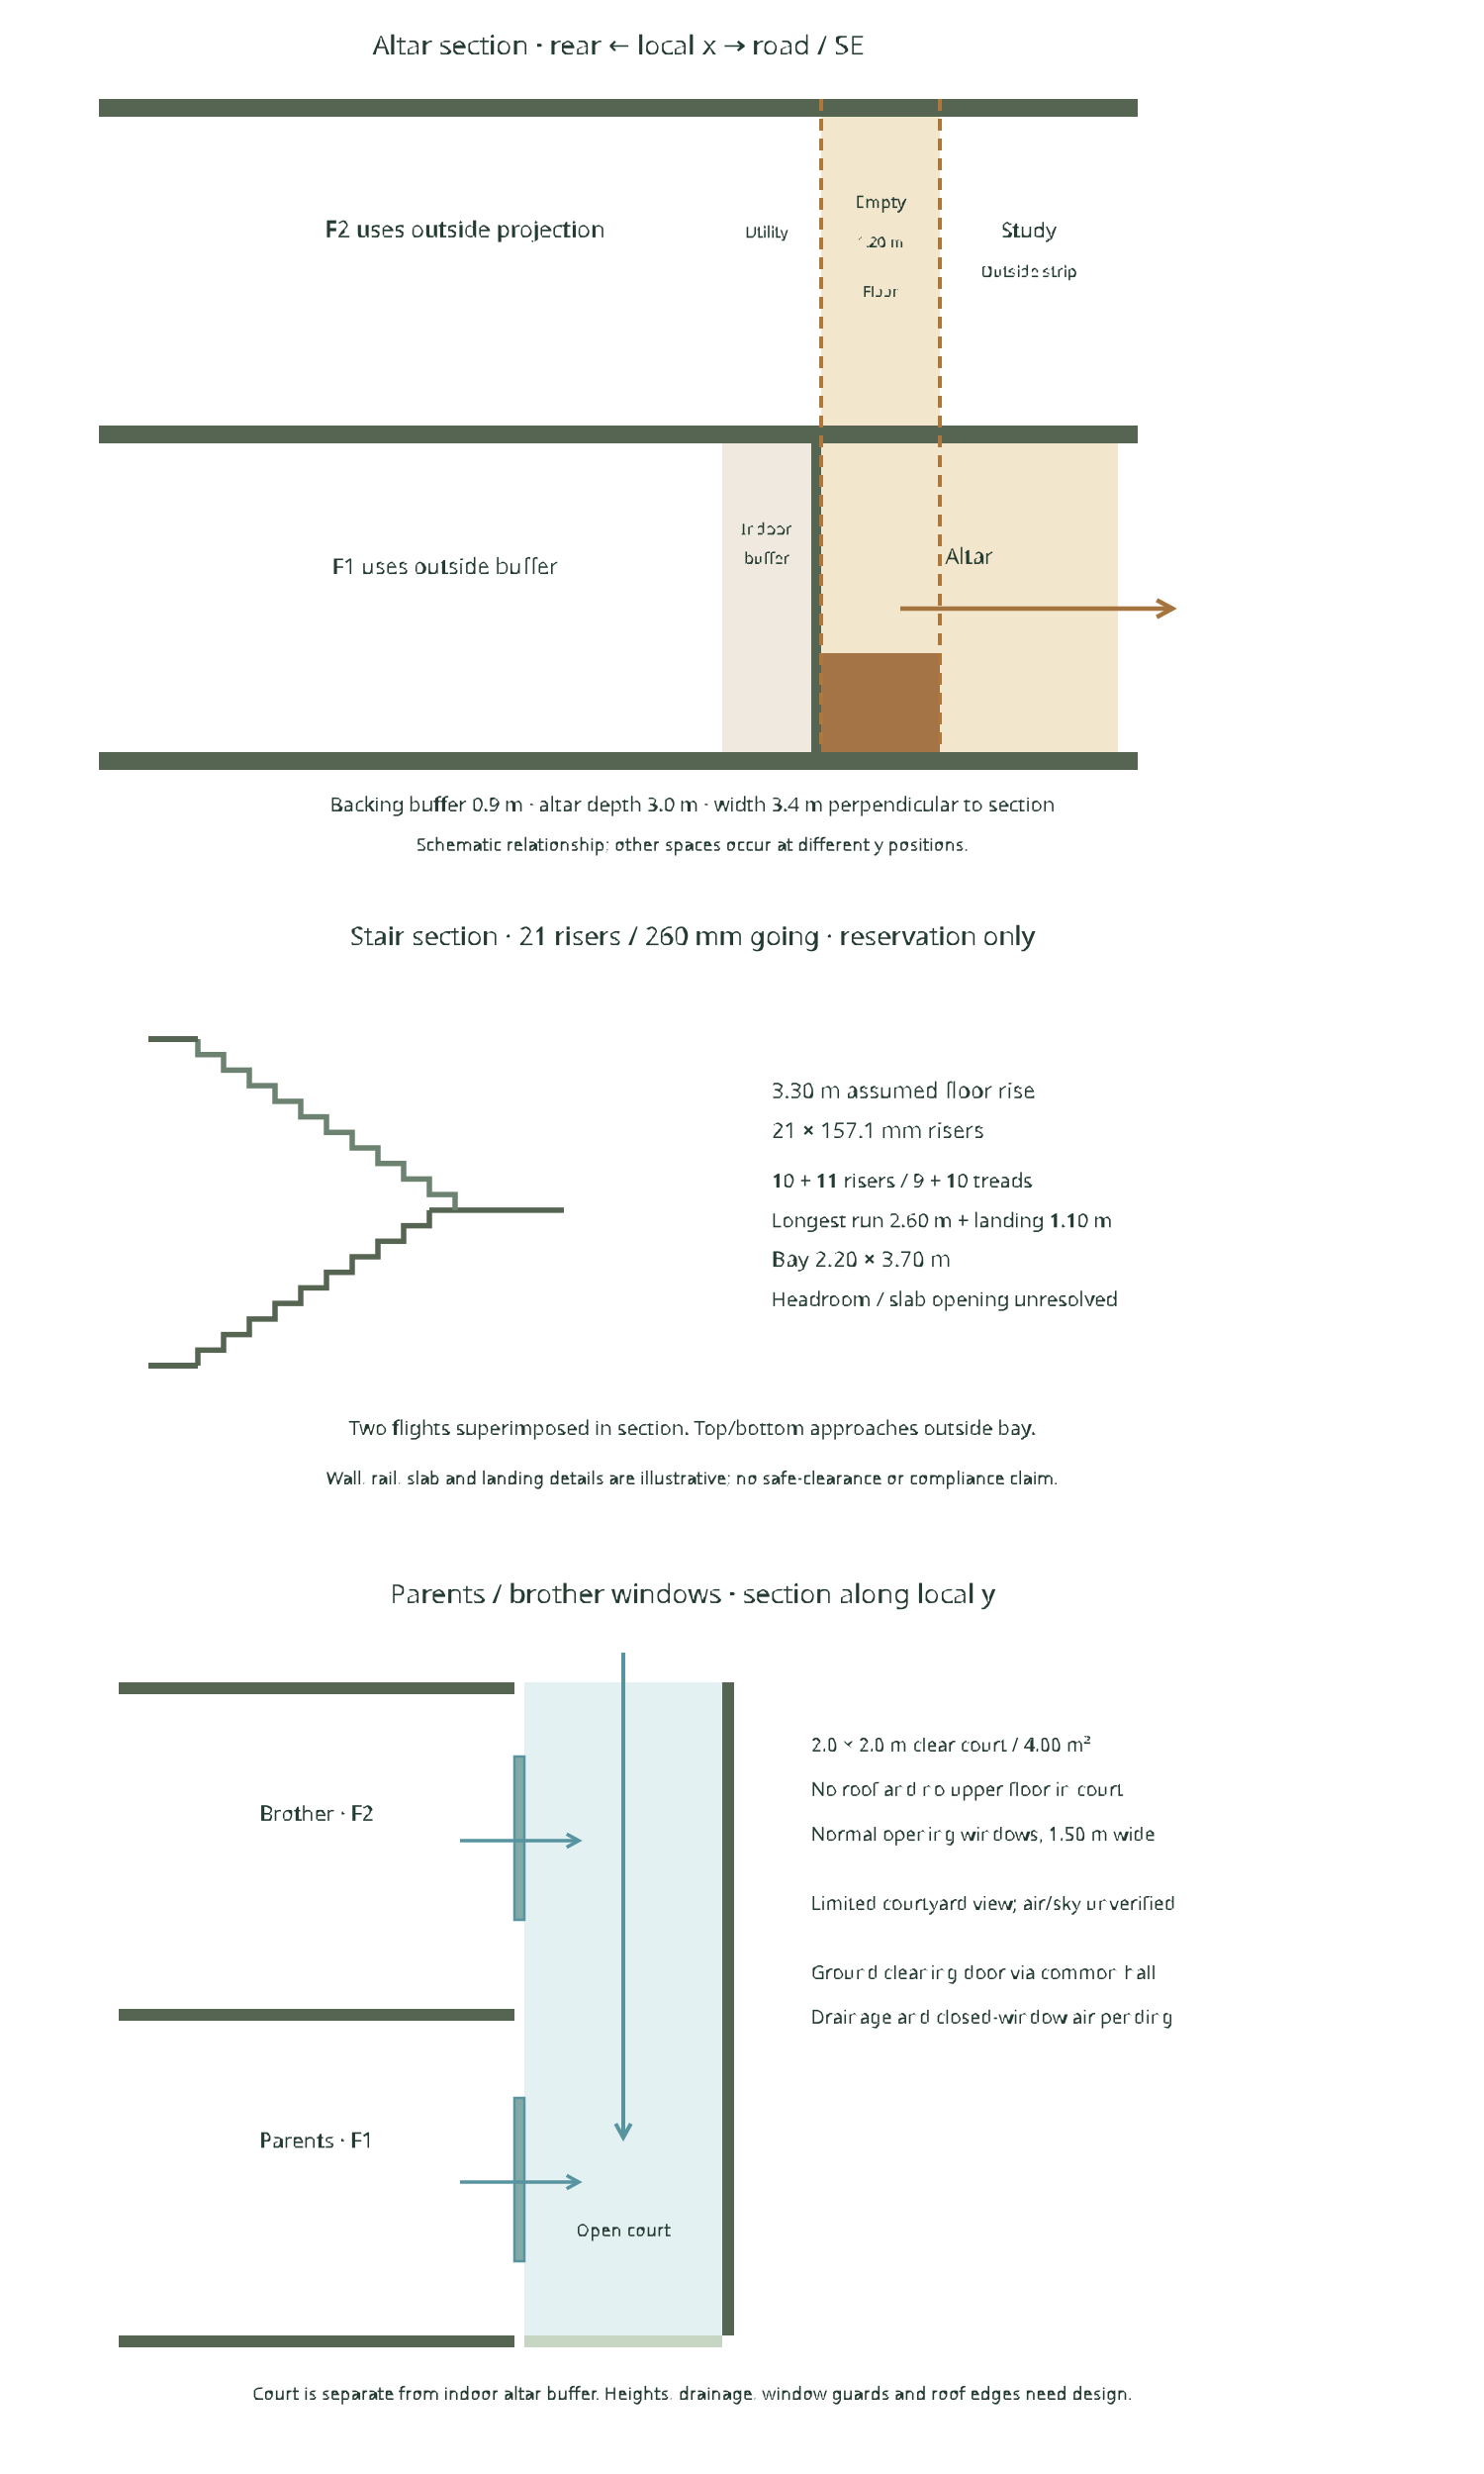
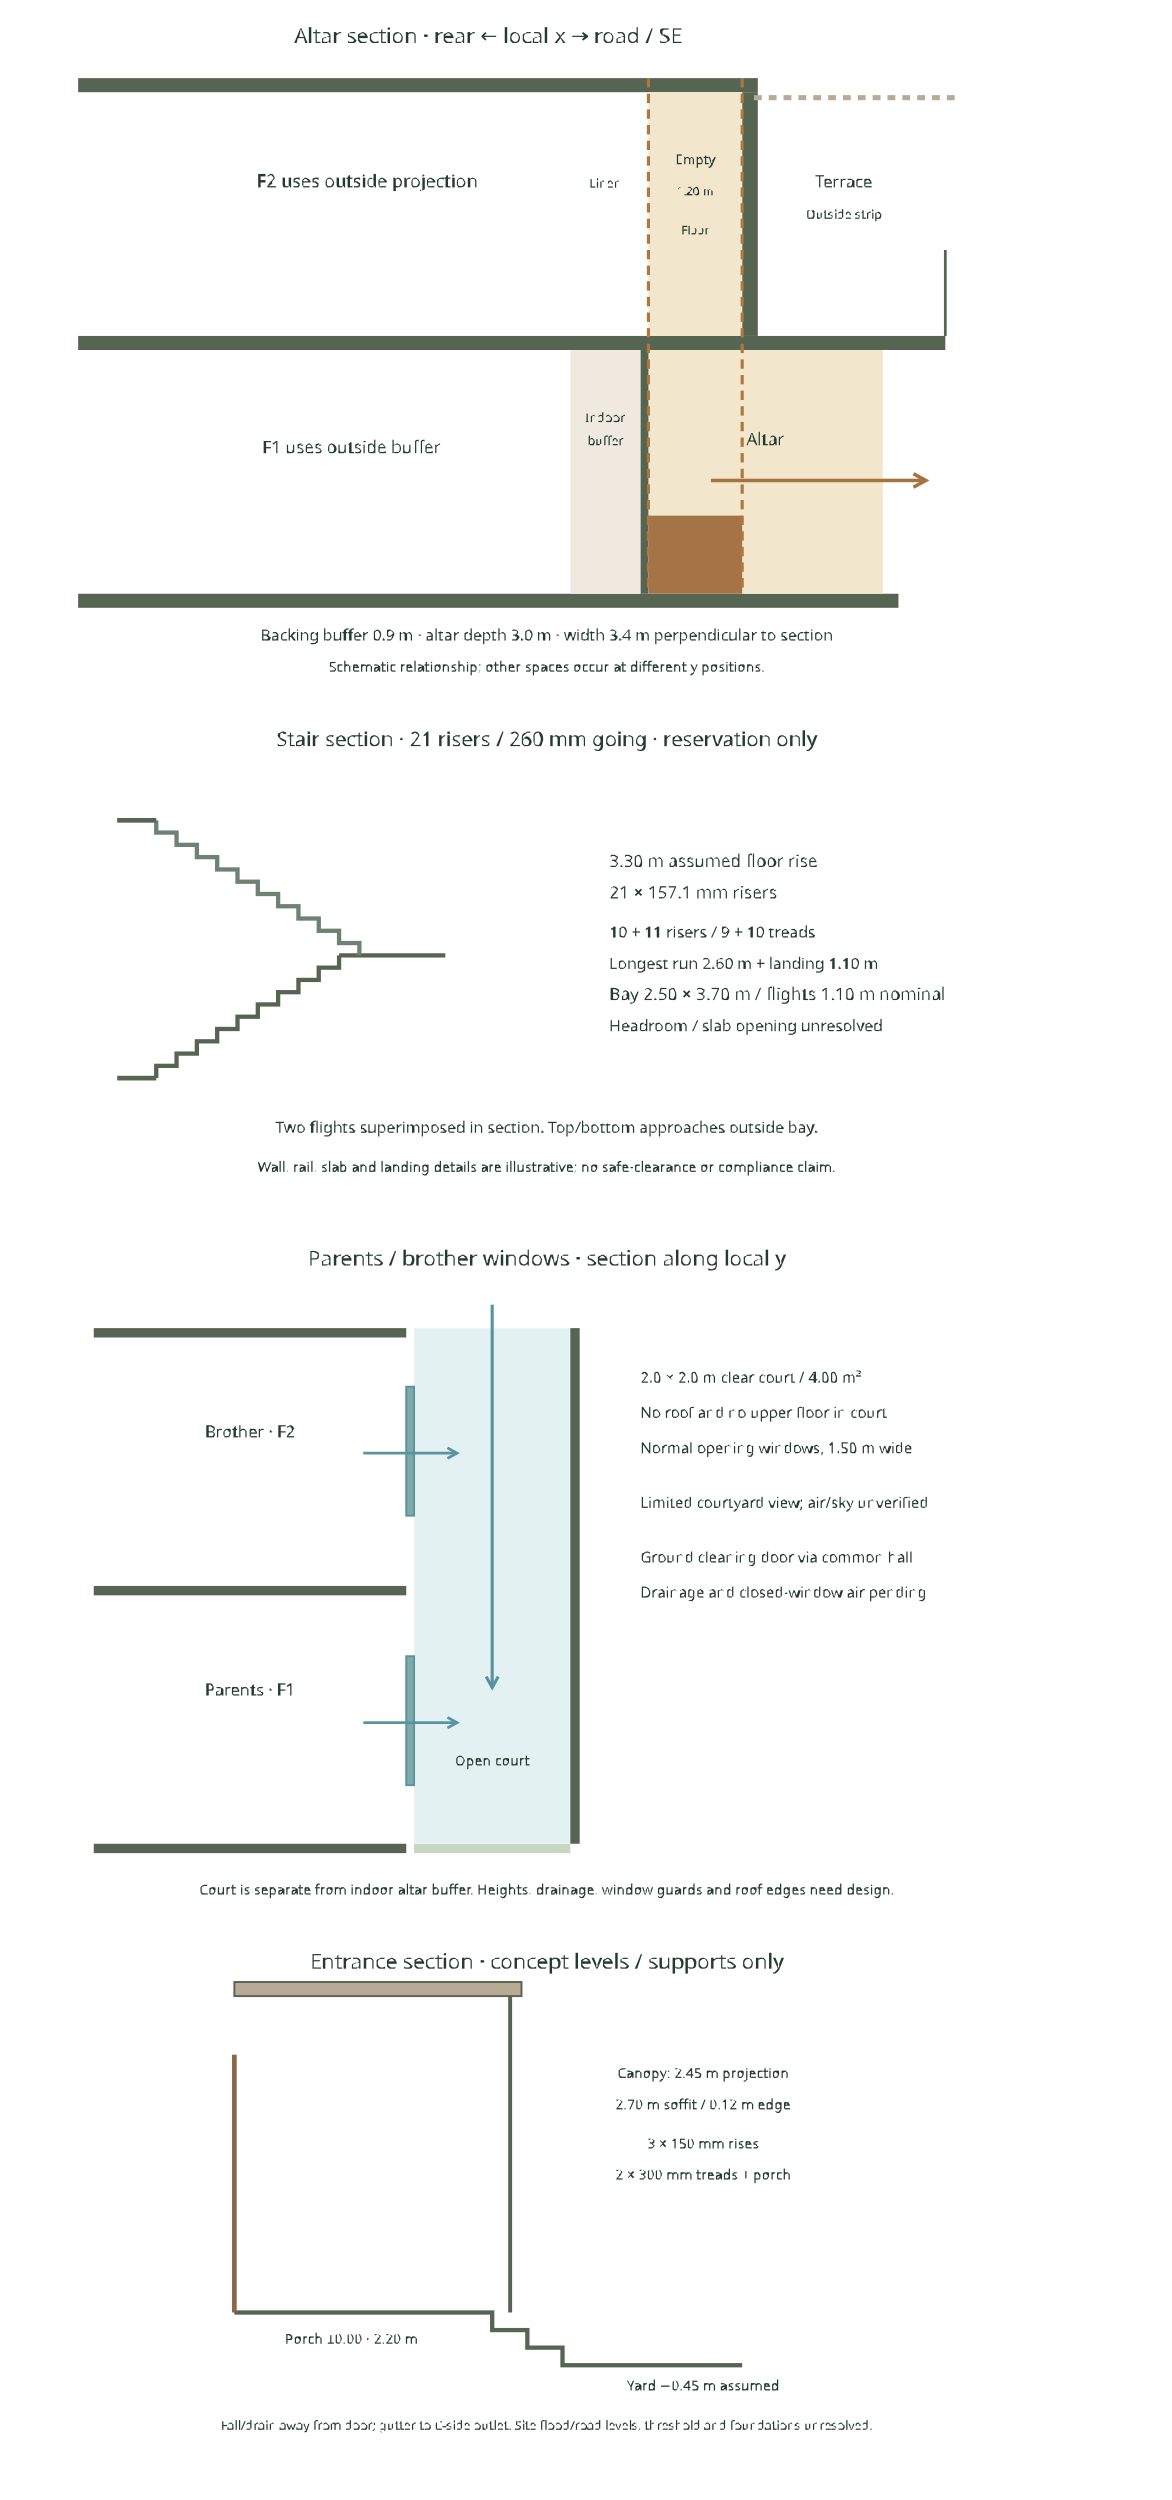
- <svg xmlns="http://www.w3.org/2000/svg" viewBox="-1 -1 15 25" class="drawing" role="img" aria-label="section conceptual drawing" data-revision="C10" data-option="01">
+ <svg xmlns="http://www.w3.org/2000/svg" viewBox="-1 -1 15 32" class="drawing" role="img" aria-label="section conceptual drawing" data-revision="C11" data-option="01">
  <text x="5.25" y="-0.45" font-size="0.27" text-anchor="middle" fill="#243b31" font-family="system-ui,sans-serif">Altar section · rear ← local x → road / SE</text>
  <rect x="0" y="6.6" width="10.5" height="0.18" fill="#566452" stroke="none" stroke-width="0.025" />
-   <rect x="0" y="3.3" width="10.5" height="0.18" fill="#566452" stroke="none" stroke-width="0.025" />
-   <rect x="0" y="0" width="10.5" height="0.18" fill="#566452" stroke="none" stroke-width="0.025" />
+   <rect x="0" y="3.3" width="11.1" height="0.18" fill="#566452" stroke="none" stroke-width="0.025" />
+   <rect x="0" y="0" width="8.7" height="0.18" fill="#566452" stroke="none" stroke-width="0.025" />
+   <rect x="8.5" y="0.18" width="0.2" height="3.12" fill="#566452" stroke="none" stroke-width="0.025" />
+   <line x1="11.1" y1="3.3" x2="11.1" y2="2.2" stroke="#566452" stroke-width="0.035" />
+   <line x1="8.65" y1="0.25" x2="11.25" y2="0.25" stroke="#b8ab96" stroke-width="0.065" stroke-dasharray=".10 .09" />
  <rect x="7.3" y="0.18" width="1.2" height="3.12" fill="#f2e6cd" stroke="none" stroke-width="0.025" />
  <rect x="6.3" y="3.48" width="0.9" height="3.12" fill="#efe9df" stroke="none" stroke-width="0.025" />
  <rect x="7.3" y="3.48" width="3" height="3.12" fill="#f2e6cd" stroke="none" stroke-width="0.025" />
  <rect x="7.2" y="3.48" width="0.1" height="3.12" fill="#566452" stroke="none" stroke-width="0.025" />
  <rect x="7.3" y="5.6" width="1.2" height="1" fill="#a47447" stroke="none" stroke-width="0.025" />
  <line x1="7.3" y1="0" x2="7.3" y2="6.6" stroke="#ae783d" stroke-width="0.04" stroke-dasharray=".12 .08" />
  <line x1="8.5" y1="0" x2="8.5" y2="6.6" stroke="#ae783d" stroke-width="0.04" stroke-dasharray=".12 .08" />
  <text x="3.7" y="1.4" font-size="0.23" text-anchor="middle" fill="#243b31" font-family="system-ui,sans-serif">F2 uses outside projection</text>
-   <text x="6.75" y="1.4" font-size="0.16" text-anchor="middle" fill="#243b31" font-family="system-ui,sans-serif">Utility</text>
+   <text x="6.75" y="1.4" font-size="0.16" text-anchor="middle" fill="#243b31" font-family="system-ui,sans-serif">Linen</text>
  <text x="7.9" y="1.1" font-size="0.17" text-anchor="middle" fill="#243b31" font-family="system-ui,sans-serif">Empty</text>
  <text x="7.9" y="1.5" font-size="0.15" text-anchor="middle" fill="#243b31" font-family="system-ui,sans-serif">1.20 m</text>
  <text x="7.9" y="2" font-size="0.15" text-anchor="middle" fill="#243b31" font-family="system-ui,sans-serif">Floor</text>
-   <text x="9.4" y="1.4" font-size="0.21" text-anchor="middle" fill="#243b31" font-family="system-ui,sans-serif">Study</text>
-   <text x="9.4" y="1.8" font-size="0.16" text-anchor="middle" fill="#243b31" font-family="system-ui,sans-serif">Outside strip</text>
+   <text x="9.8" y="1.4" font-size="0.21" text-anchor="middle" fill="#243b31" font-family="system-ui,sans-serif">Terrace</text>
+   <text x="9.8" y="1.8" font-size="0.16" text-anchor="middle" fill="#243b31" font-family="system-ui,sans-serif">Outside strip</text>
  <text x="3.5" y="4.8" font-size="0.22" text-anchor="middle" fill="#243b31" font-family="system-ui,sans-serif">F1 uses outside buffer</text>
  <text x="6.75" y="4.4" font-size="0.16" text-anchor="middle" fill="#243b31" font-family="system-ui,sans-serif">Indoor</text>
  <text x="6.75" y="4.7" font-size="0.16" text-anchor="middle" fill="#243b31" font-family="system-ui,sans-serif">buffer</text>
  <text x="8.8" y="4.7" font-size="0.22" text-anchor="middle" fill="#243b31" font-family="system-ui,sans-serif">Altar</text>
  <line x1="8.1" y1="5.15" x2="10.85" y2="5.15" stroke="#a5733d" stroke-width="0.045" />
  <polyline points="10.692,5.236 10.85,5.15 10.692,5.064" fill="none" stroke="#a5733d" stroke-width="0.045" />
  <text x="6" y="7.2" font-size="0.2" text-anchor="middle" fill="#243b31" font-family="system-ui,sans-serif">Backing buffer 0.9 m · altar depth 3.0 m · width 3.4 m perpendicular to section</text>
  <text x="6" y="7.6" font-size="0.18" text-anchor="middle" fill="#243b31" font-family="system-ui,sans-serif">Schematic relationship; other spaces occur at different y positions.</text>
  <text x="6" y="8.55" font-size="0.26" text-anchor="middle" fill="#243b31" font-family="system-ui,sans-serif">Stair section · 21 risers / 260 mm going · reservation only</text>
  <line x1="0.5" y1="12.8" x2="1" y2="12.8" stroke="#566452" stroke-width="0.06" />
  <polyline points="1,12.8 1,12.643 1.26,12.643 1.26,12.486 1.52,12.486 1.52,12.329 1.78,12.329 1.78,12.171 2.04,12.171 2.04,12.014 2.3,12.014 2.3,11.857 2.56,11.857 2.56,11.7 2.82,11.7 2.82,11.543 3.08,11.543 3.08,11.386 3.34,11.386 3.34,11.229" fill="none" stroke="#566452" stroke-width="0.055" />
  <line x1="3.34" y1="11.229" x2="4.7" y2="11.229" stroke="#566452" stroke-width="0.055" />
  <polyline points="3.6,11.229 3.6,11.071 3.34,11.071 3.34,10.914 3.08,10.914 3.08,10.757 2.82,10.757 2.82,10.6 2.56,10.6 2.56,10.443 2.3,10.443 2.3,10.286 2.04,10.286 2.04,10.129 1.78,10.129 1.78,9.971 1.52,9.971 1.52,9.814 1.26,9.814 1.26,9.657 1,9.657 1,9.5" fill="none" stroke="#6d8372" stroke-width="0.055" />
  <line x1="0.5" y1="9.5" x2="1" y2="9.5" stroke="#566452" stroke-width="0.06" />
  <text x="6.8" y="10.1" font-size="0.22" text-anchor="start" fill="#243b31" font-family="system-ui,sans-serif">3.30 m assumed floor rise</text>
  <text x="6.8" y="10.5" font-size="0.22" text-anchor="start" fill="#243b31" font-family="system-ui,sans-serif">21 × 157.1 mm risers</text>
  <text x="6.8" y="11" font-size="0.2" text-anchor="start" fill="#243b31" font-family="system-ui,sans-serif">10 + 11 risers / 9 + 10 treads</text>
  <text x="6.8" y="11.4" font-size="0.2" text-anchor="start" fill="#243b31" font-family="system-ui,sans-serif">Longest run 2.60 m + landing 1.10 m</text>
-   <text x="6.8" y="11.8" font-size="0.22" text-anchor="start" fill="#243b31" font-family="system-ui,sans-serif">Bay 2.20 × 3.70 m</text>
+   <text x="6.8" y="11.8" font-size="0.22" text-anchor="start" fill="#243b31" font-family="system-ui,sans-serif">Bay 2.50 × 3.70 m / flights 1.10 m nominal</text>
  <text x="6.8" y="12.2" font-size="0.2" text-anchor="start" fill="#243b31" font-family="system-ui,sans-serif">Headroom / slab opening unresolved</text>
  <text x="6" y="13.5" font-size="0.2" text-anchor="middle" fill="#243b31" font-family="system-ui,sans-serif">Two flights superimposed in section. Top/bottom approaches outside bay.</text>
  <text x="6" y="14" font-size="0.18" text-anchor="middle" fill="#243b31" font-family="system-ui,sans-serif">Wall, rail, slab and landing details are illustrative; no safe-clearance or compliance claim.</text>
  <text x="6" y="15.2" font-size="0.27" text-anchor="middle" fill="#243b31" font-family="system-ui,sans-serif">Parents / brother windows · section along local y</text>
  <rect x="4.3" y="22.6" width="2" height="0.12" fill="#c6d6c2" stroke="none" stroke-width="0.025" />
  <rect x="0.2" y="22.6" width="4" height="0.12" fill="#566452" stroke="none" stroke-width="0.025" />
  <rect x="0.2" y="19.3" width="4" height="0.12" fill="#566452" stroke="none" stroke-width="0.025" />
  <rect x="0.2" y="16" width="4" height="0.12" fill="#566452" stroke="none" stroke-width="0.025" />
  <rect x="4.3" y="16" width="2" height="6.6" fill="#e4f1f2" stroke="none" stroke-width="0.025" />
  <rect x="6.3" y="16" width="0.12" height="6.6" fill="#566452" stroke="none" stroke-width="0.025" />
  <rect x="4.2" y="20.2" width="0.1" height="1.65" fill="#81a9a5" stroke="#5794a0" stroke-width="0.025" />
  <line x1="3.65" y1="21.05" x2="4.85" y2="21.05" stroke="#5794a0" stroke-width="0.035" />
  <polyline points="4.727,21.117 4.85,21.05 4.727,20.983" fill="none" stroke="#5794a0" stroke-width="0.035" />
  <rect x="4.2" y="16.75" width="0.1" height="1.65" fill="#81a9a5" stroke="#5794a0" stroke-width="0.025" />
  <line x1="3.65" y1="17.6" x2="4.85" y2="17.6" stroke="#5794a0" stroke-width="0.035" />
  <polyline points="4.727,17.667 4.85,17.6 4.727,17.533" fill="none" stroke="#5794a0" stroke-width="0.035" />
  <line x1="5.3" y1="15.7" x2="5.3" y2="20.6" stroke="#5794a0" stroke-width="0.04" />
  <polyline points="5.223,20.46 5.3,20.6 5.377,20.46" fill="none" stroke="#5794a0" stroke-width="0.04" />
  <text x="5.3" y="21.6" font-size="0.18" text-anchor="middle" fill="#243b31" font-family="system-ui,sans-serif">Open court</text>
  <text x="2.2" y="17.4" font-size="0.21" text-anchor="middle" fill="#243b31" font-family="system-ui,sans-serif">Brother · F2</text>
  <text x="2.2" y="20.7" font-size="0.21" text-anchor="middle" fill="#243b31" font-family="system-ui,sans-serif">Parents · F1</text>
  <text x="7.2" y="16.7" font-size="0.19" text-anchor="start" fill="#243b31" font-family="system-ui,sans-serif">2.0 × 2.0 m clear court / 4.00 m²</text>
  <text x="7.2" y="17.15" font-size="0.19" text-anchor="start" fill="#243b31" font-family="system-ui,sans-serif">No roof and no upper floor in court</text>
  <text x="7.2" y="17.6" font-size="0.19" text-anchor="start" fill="#243b31" font-family="system-ui,sans-serif">Normal opening windows, 1.50 m wide</text>
  <text x="7.2" y="18.3" font-size="0.19" text-anchor="start" fill="#243b31" font-family="system-ui,sans-serif">Limited courtyard view; air/sky unverified</text>
  <text x="7.2" y="19" font-size="0.19" text-anchor="start" fill="#243b31" font-family="system-ui,sans-serif">Ground cleaning door via common hall</text>
  <text x="7.2" y="19.45" font-size="0.19" text-anchor="start" fill="#243b31" font-family="system-ui,sans-serif">Drainage and closed-window air pending</text>
  <text x="6" y="23.25" font-size="0.18" text-anchor="middle" fill="#243b31" font-family="system-ui,sans-serif">Court is separate from indoor altar buffer. Heights, drainage, window guards and roof edges need design.</text>
+   <text x="6" y="24.2" font-size="0.27" text-anchor="middle" fill="#243b31" font-family="system-ui,sans-serif">Entrance section · concept levels / supports only</text>
+   <polyline points="2,28.6 5.3,28.6 5.3,28.825 5.75,28.825 5.75,29.05 6.2,29.05 6.2,29.275 8.5,29.275" fill="none" stroke="#566452" stroke-width="0.055" />
+   <line x1="2" y1="28.6" x2="2" y2="25.3" stroke="#8b6648" stroke-width="0.06" />
+   <rect x="2" y="24.37" width="3.675" height="0.18" fill="#b8ab96" stroke="#566452" stroke-width="0.025" />
+   <line x1="5.53" y1="28.6" x2="5.53" y2="24.55" stroke="#566452" stroke-width="0.05" />
+   <text x="3.5" y="29" font-size="0.18" text-anchor="middle" fill="#243b31" font-family="system-ui,sans-serif">Porch ±0.00 · 2.20 m</text>
+   <text x="8" y="29.6" font-size="0.18" text-anchor="middle" fill="#243b31" font-family="system-ui,sans-serif">Yard −0.45 m assumed</text>
+   <text x="8" y="25.6" font-size="0.18" text-anchor="middle" fill="#243b31" font-family="system-ui,sans-serif">Canopy: 2.45 m projection</text>
+   <text x="8" y="26" font-size="0.18" text-anchor="middle" fill="#243b31" font-family="system-ui,sans-serif">2.70 m soffit / 0.12 m edge</text>
+   <text x="8" y="26.5" font-size="0.18" text-anchor="middle" fill="#243b31" font-family="system-ui,sans-serif">3 × 150 mm rises</text>
+   <text x="8" y="26.9" font-size="0.18" text-anchor="middle" fill="#243b31" font-family="system-ui,sans-serif">2 × 300 mm treads + porch</text>
+   <text x="6" y="30.1" font-size="0.16" text-anchor="middle" fill="#243b31" font-family="system-ui,sans-serif">Fall/drain away from door; gutter to C-side outlet. Site flood/road levels, threshold and foundations unresolved.</text>
</svg>
